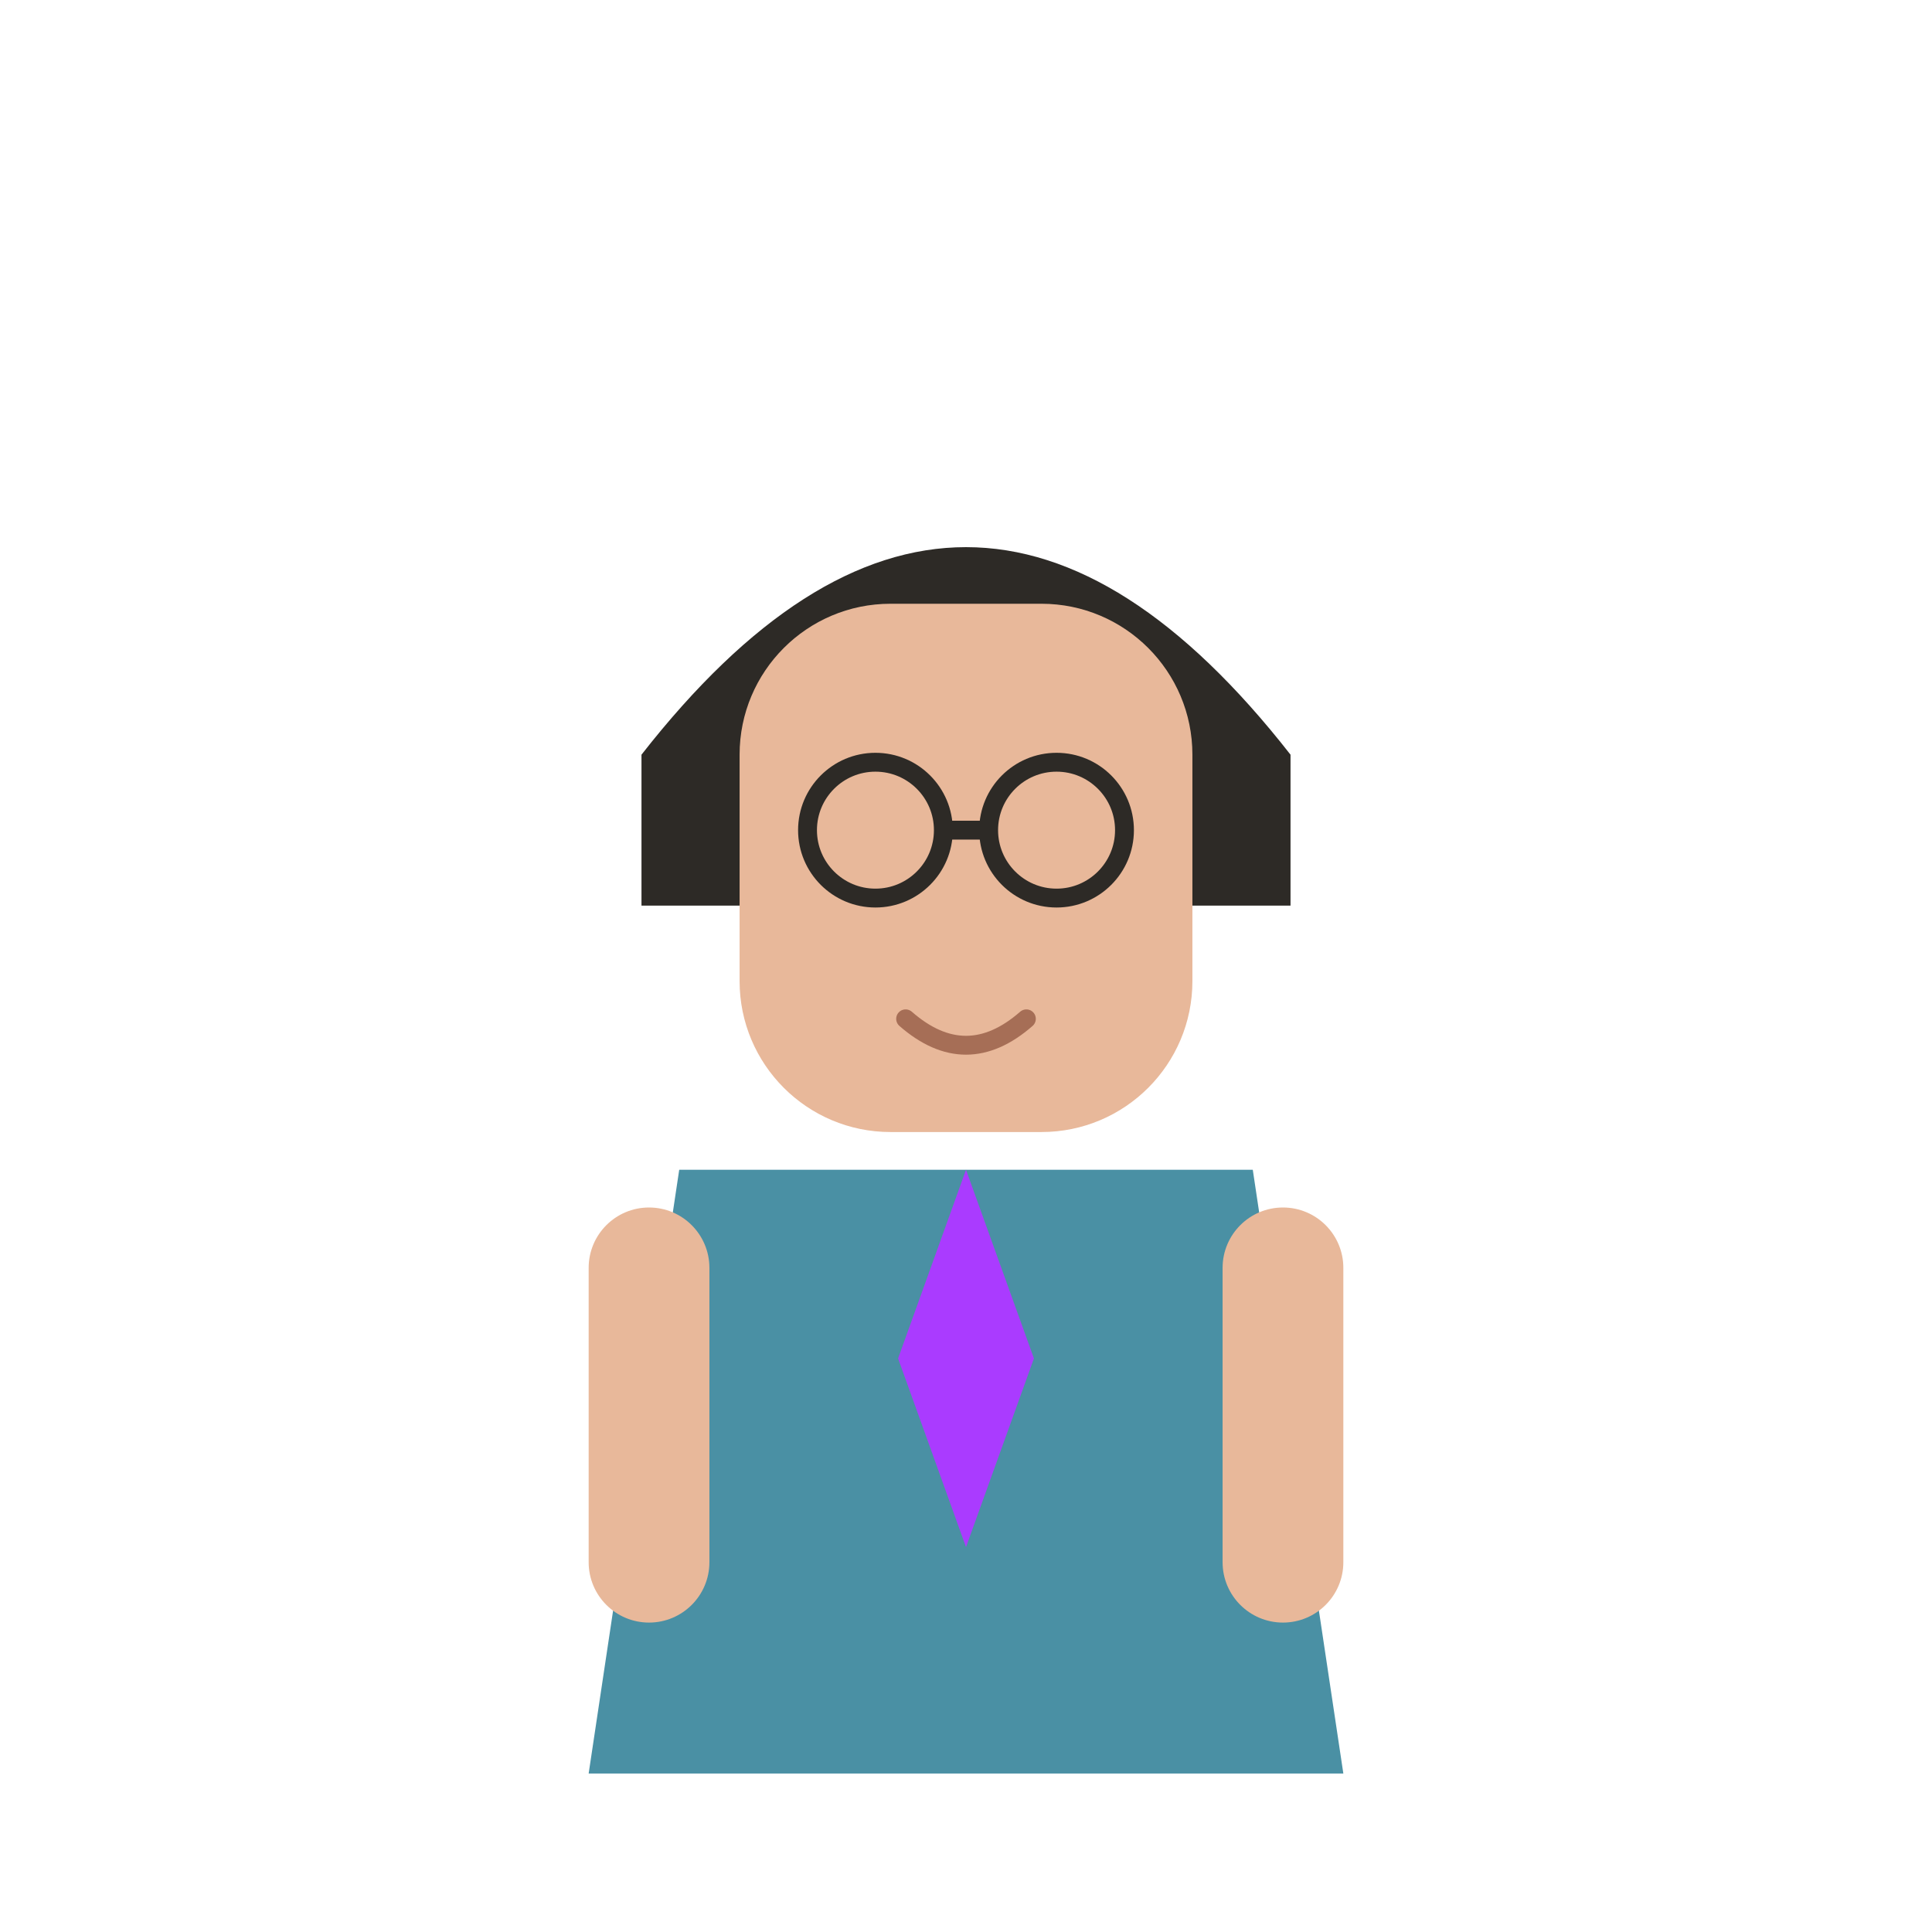
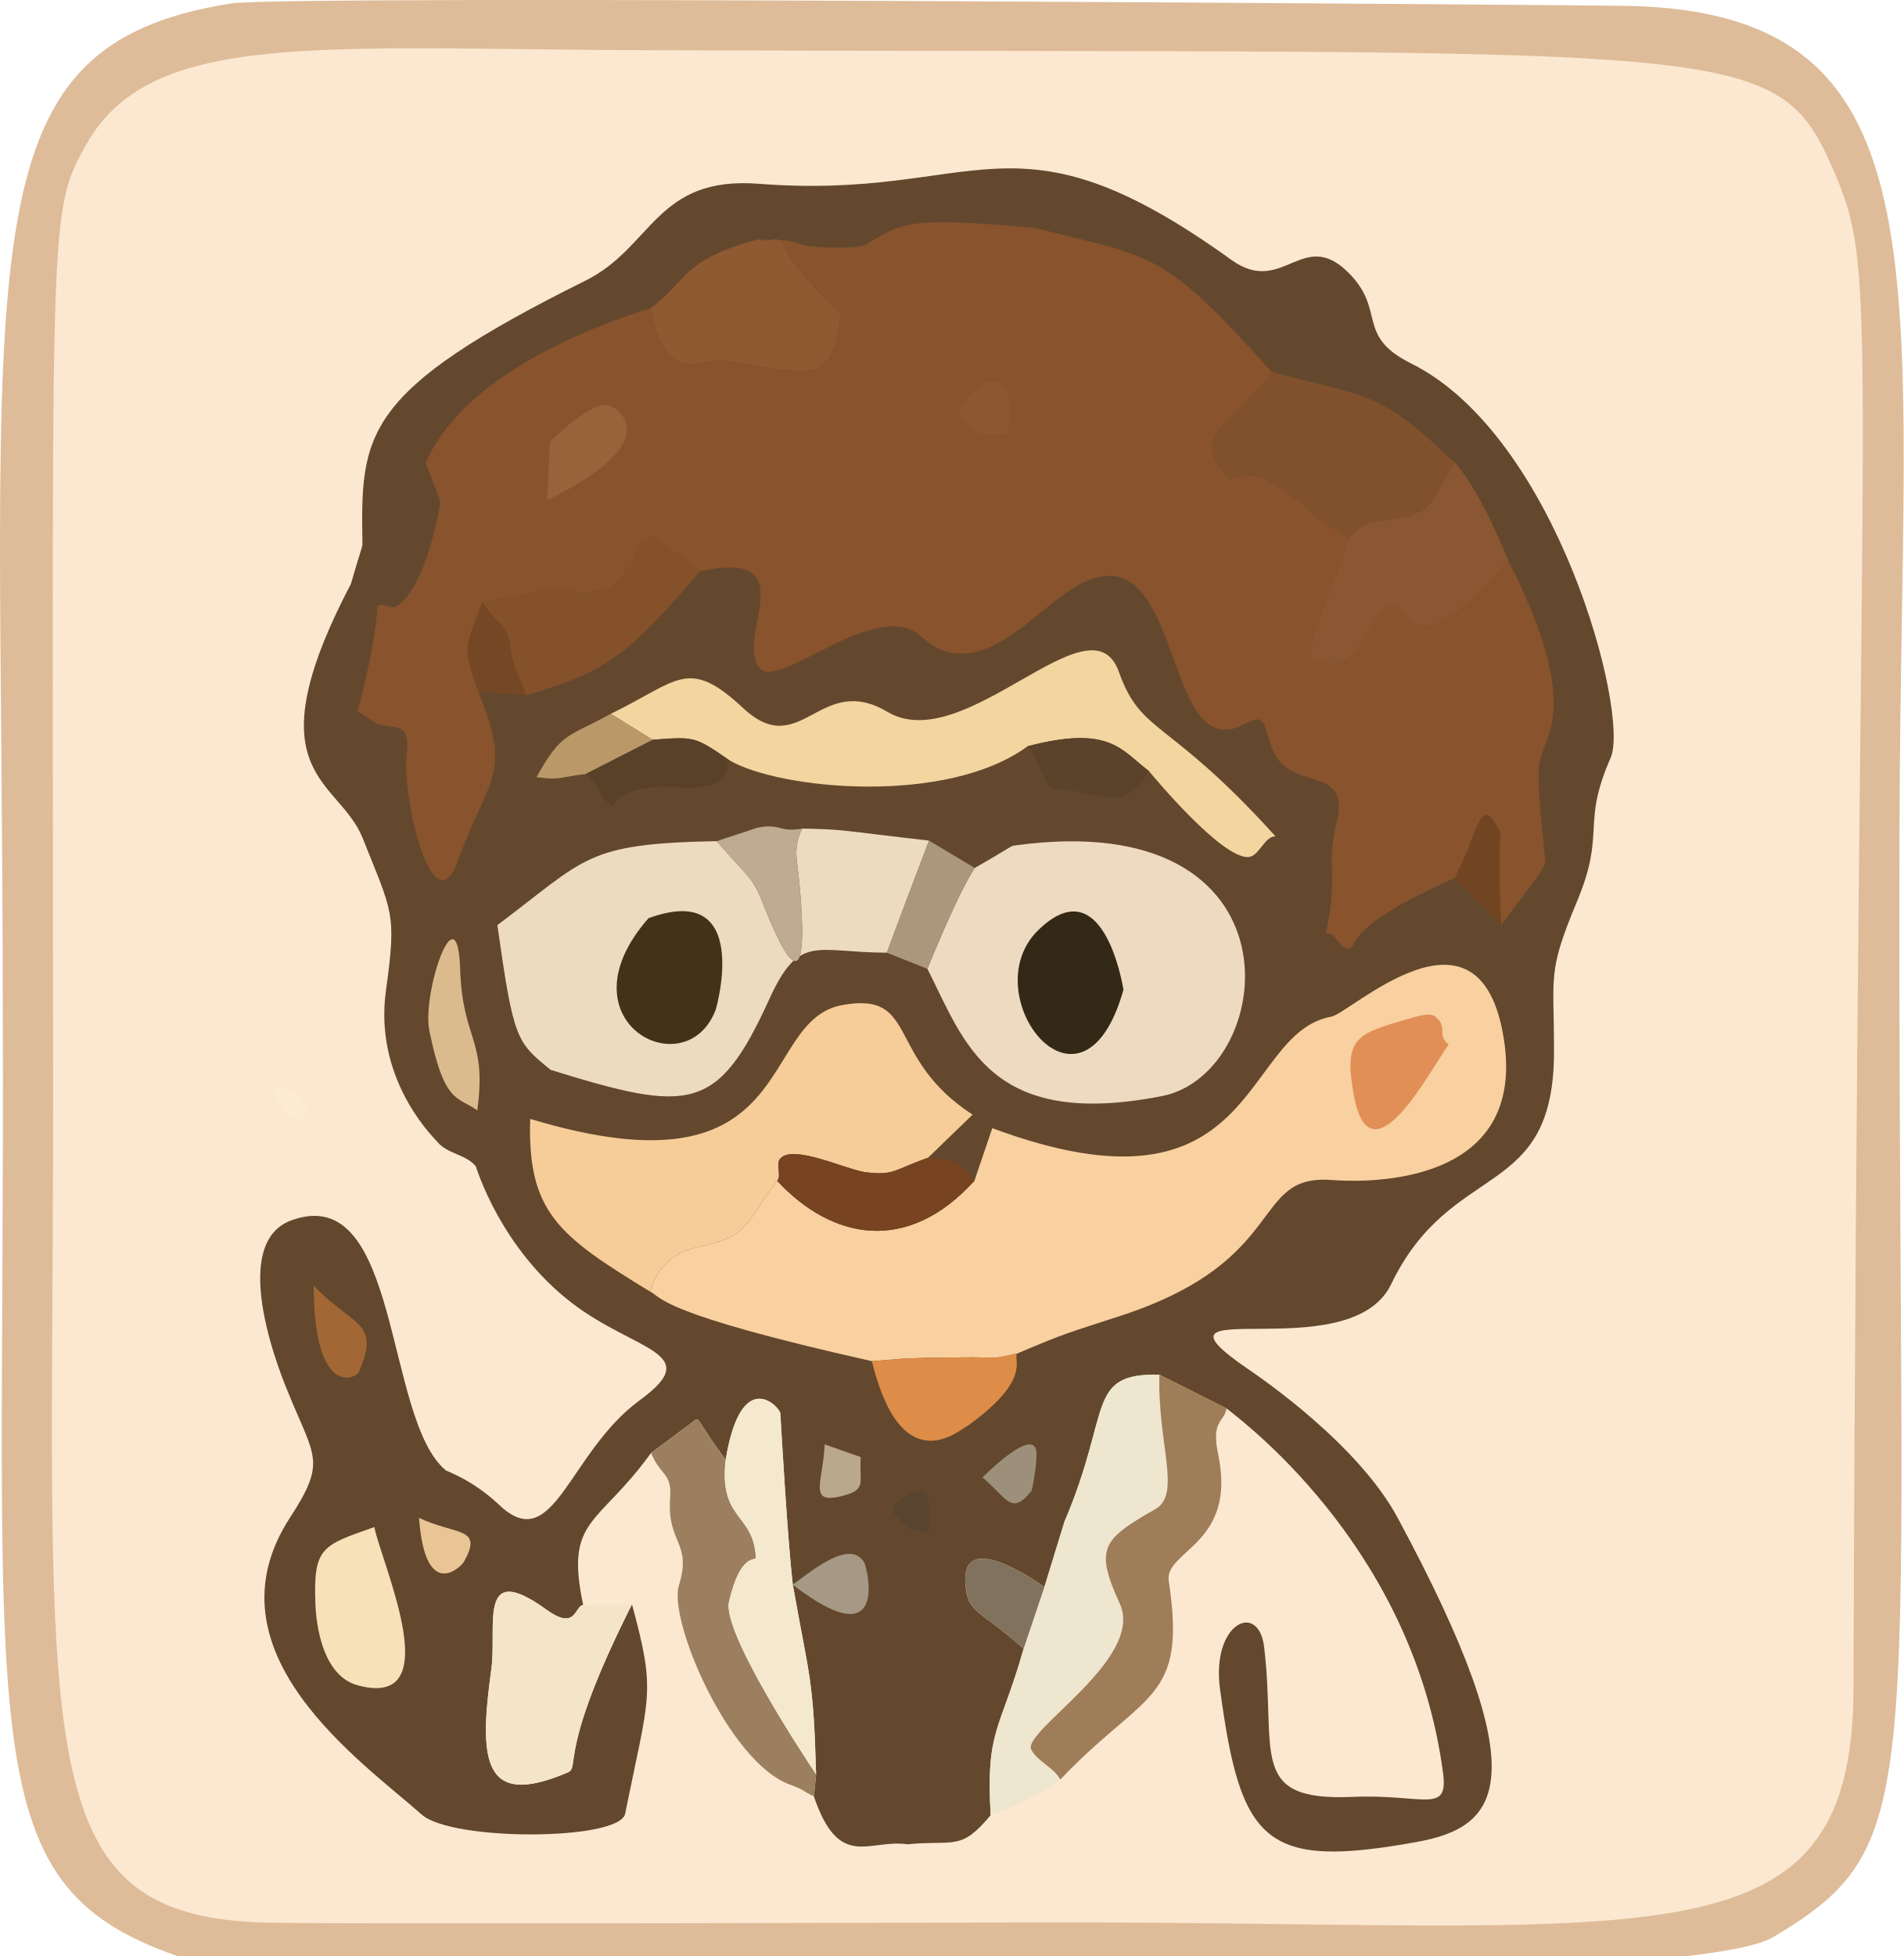
- <svg xmlns="http://www.w3.org/2000/svg" viewBox="0 0 512 512">
-   <path d="M170 200 Q256 90 342 200 L342 240 L170 240 Z" fill="#2d2a26" />
-   <rect x="196" y="160" width="120" height="140" rx="40" fill="#e8b89a" />
-   <circle cx="232" cy="220" r="18" fill="none" stroke="#2d2a26" stroke-width="5" />
-   <circle cx="280" cy="220" r="18" fill="none" stroke="#2d2a26" stroke-width="5" />
-   <line x1="250" y1="220" x2="262" y2="220" stroke="#2d2a26" stroke-width="5" />
-   <path d="M240 270 Q256 284 272 270" fill="none" stroke="#a66e56" stroke-width="5" stroke-linecap="round" />
-   <path d="M180 310 L332 310 L356 470 L156 470 Z" fill="#4a90a4" />
-   <path d="M256 310 L274 360 L256 410 L238 360 Z" fill="#aa3bff" />
-   <rect x="156" y="320" width="32" height="110" rx="16" fill="#e8b89a" />
-   <rect x="324" y="320" width="32" height="110" rx="16" fill="#e8b89a" />
+ <svg xmlns="http://www.w3.org/2000/svg" width="110" height="113" viewBox="0 0 110 113" fill="none">
+   <path fill-rule="evenodd" clip-rule="evenodd" d="M0.161 58.38C0.134 14.227 -2.365 2.693 13.345 0.199C16.512 -0.305 92.283 0.303 94.061 0.339C112.955 0.733 109.844 16.115 109.76 47.358C109.607 103.801 111.746 106.366 102.461 111.908C95.974 115.78 12.12 113.613 10.882 113.213C-1.896 109.09 0.314 101.413 0.161 58.38Z" fill="#DEBC99" />
+   <path fill-rule="evenodd" clip-rule="evenodd" d="M3.063 58.379C3.052 12.457 2.805 12.191 4.983 8.347C8.744 1.712 18.252 2.839 37.74 2.903C100.133 3.106 102.549 2.143 105.853 9.632C108.693 16.07 107.357 16.417 107.098 97.578C107.046 114.074 95.309 110.967 59.782 111.061C56.255 111.07 21.567 111.162 15.694 111.078C0.708 110.864 3.239 100.363 3.063 58.379Z" fill="#FCE8D0" />
+   <path fill-rule="evenodd" clip-rule="evenodd" d="M20.274 33.738C20.894 31.59 20.946 31.611 20.943 31.418C20.835 25.045 20.924 22.624 33.831 16.212C37.73 14.274 37.89 10.152 43.862 10.618C56.632 11.613 58.412 5.837 71.15 15.013C74.13 17.158 75.259 13.099 77.921 15.757C80.111 17.942 78.303 19.388 81.547 21.002C89.963 25.191 94.182 41.235 93.066 43.78C91.342 47.711 92.82 48.015 91.123 52.077C89.374 56.261 89.807 56.3 89.793 60.819C89.766 69.42 83.868 66.947 80.38 74.196C77.974 79.196 65.285 74.42 72.117 79.093C72.92 79.643 78.472 83.441 80.755 87.677C88.996 102.968 86.622 105.554 81.834 106.418C73.076 108 71.686 106.469 70.493 97.56C69.985 93.759 72.724 92.478 73.044 95.154C73.772 101.239 72.046 104.068 78.144 103.808C82.256 103.634 83.7 104.834 83.382 102.428C81.714 89.812 72.42 82.571 70.875 81.367C69.581 80.717 68.286 80.066 66.992 79.416C62.723 79.329 64.25 81.503 61.51 87.897C61.51 87.897 60.44 91.382 60.347 91.684C60.049 91.472 55.547 88.251 55.78 91.468C55.91 93.246 56.507 92.898 59.148 95.244C57.785 100.041 56.957 99.882 57.244 104.864C55.499 106.953 55.189 106.284 52.431 106.545C50.207 106.229 48.492 108.077 47.028 103.783L47.156 102.505C47.001 96.927 46.779 97.016 45.811 91.551C45.505 88.962 45.135 82.44 45.09 81.646C45.071 81.316 42.835 78.844 41.931 84.331C40.339 82.17 40.445 81.967 40.217 82.005C40.217 82.005 37.826 83.783 37.618 83.939C34.559 88.183 32.626 87.685 33.698 92.719C33.189 92.783 33.31 94.247 31.565 92.985C27.558 90.086 28.731 93.967 28.391 96.424C27.654 101.736 27.894 104.492 32.796 102.4C33.561 102.073 32.177 101.291 36.517 92.685C37.919 97.85 37.523 97.834 36.123 104.781C35.807 106.345 26.117 106.388 24.362 104.826C20.998 101.829 11.681 95.463 16.763 87.664C18.867 84.435 18.187 84.207 16.698 80.562C16.385 79.822 13.023 71.871 16.85 70.494C23.18 68.213 22.191 82.026 25.77 84.951C25.844 84.998 27.339 85.512 28.861 86.954C32.013 89.938 32.841 83.903 36.977 80.885C40.78 78.108 36.7 78.088 33.028 75.262C28.879 72.069 27.508 67.398 27.494 67.382C26.952 66.691 25.815 66.656 25.272 65.965C24.76 65.431 21.614 62.149 22.302 57.215C22.933 52.694 22.655 52.708 20.962 48.435C19.58 44.95 14.464 44.826 20.274 33.738Z" fill="#63482E" />
+   <path fill-rule="evenodd" clip-rule="evenodd" d="M59.783 13.164C66.64 14.909 67.121 14.375 73.484 21.49C70.961 24.925 68.741 24.974 70.984 27.646C71.266 27.981 72.131 26.043 76.004 29.838C76.135 29.965 76.146 29.93 77.922 31.083C77.284 33.375 75.017 37.809 75.992 38.181C79.064 39.358 79.165 34.452 80.649 35.038C81.16 35.239 81.39 35.908 81.902 36.108C83.609 36.774 86.837 32.805 87.162 32.406C91.226 40.377 89.439 42.366 89.041 43.696C88.902 44.165 88.729 44.74 89.307 49.808C88.9 50.669 88.904 50.532 86.735 53.447C86.486 48.339 86.806 48.338 86.606 47.947C85.47 45.737 85.459 48.173 84.04 50.731C77.714 53.541 78.522 54.558 77.983 54.779C77.488 54.984 77.11 53.735 76.615 53.94C77.385 50.225 76.567 50.252 77.236 47.488C78.037 44.181 74.739 45.726 73.638 43.525C72.957 42.165 73.331 41.048 71.948 41.81C66.834 44.629 68.668 29.228 61.521 34.302C59.237 35.923 56.212 39.494 53.224 36.774C50.64 34.42 45.015 39.953 43.881 38.587C42.445 36.856 46.62 31.647 40.438 33.014L38.963 31.874L37.739 30.952L36.837 31.439L36.514 32.666L35.29 33.986C33.992 34.071 34.111 34.401 32.907 34.144C31.842 33.916 31.907 34.086 27.877 34.793C26.88 37.385 26.715 37.373 27.631 39.956C29.638 44.782 28.225 44.866 26.421 49.808C25.042 53.587 23.198 46.119 23.495 43.632C23.744 41.567 22.74 42.175 21.794 41.819L20.664 41.094C20.793 40.616 21.634 37.492 21.819 35.007C22.124 34.801 22.619 35.231 22.924 35.025C24.636 33.868 25.362 29.527 25.449 29.012C24.688 26.844 24.546 26.851 24.627 26.67C27.159 20.958 36.389 18.177 37.592 17.815C38.45 22.342 40.668 20.746 41.428 20.812C46.122 21.224 48.158 22.882 48.568 18.134C44.962 14.607 45.459 14.218 45.129 13.936C44.805 13.657 44.175 14.097 43.851 13.818C45.162 13.987 45.144 13.695 46.333 14.136C46.813 14.315 49.539 14.402 49.975 14.156C52.112 12.944 52.089 12.463 59.783 13.164Z" fill="#88532D" />
+   <path fill-rule="evenodd" clip-rule="evenodd" d="M57.336 65.175C72.853 70.942 71.628 59.699 76.922 58.734C78.033 58.532 85.269 51.573 86.818 59.58C88.645 69.022 77.973 68.245 76.928 68.169C72.231 67.828 74.555 72.786 64.835 75.987C61.708 77.018 61.765 76.918 58.755 78.203L57.598 78.435L56.193 78.413L53.661 78.439L52.307 78.481C51.665 78.532 51.022 78.585 50.379 78.636C38.011 75.86 38.267 74.957 37.56 74.613C37.596 74.579 37.955 72.552 40.306 72.051C43.363 71.401 42.956 70.768 44.907 68.221C48.1 71.65 52.452 72.47 56.305 68.213C56.649 67.201 56.993 66.188 57.336 65.175Z" fill="#F9D09F" />
+   <path fill-rule="evenodd" clip-rule="evenodd" d="M46.351 47.87C48.75 47.901 48.692 47.995 53.679 48.563C51.371 54.644 51.445 54.525 51.243 55.039C47.131 55.027 46.19 53.904 44.449 57.727C41.457 64.297 39.839 64.289 31.821 61.809C29.829 60.19 29.681 60.082 28.738 53.445C33.927 49.559 33.792 48.741 41.412 48.593C43.263 50.751 43.454 50.587 44.083 52.19C47.461 60.81 46.076 49.977 46.044 49.728C45.9 48.593 46.338 47.951 46.351 47.87Z" fill="#EDDBC0" />
+   <path fill-rule="evenodd" clip-rule="evenodd" d="M56.323 50.142C58.42 48.947 58.381 48.881 58.588 48.851C75.582 46.468 73.841 62.008 67.14 63.322C57.148 65.283 55.73 60.19 53.587 55.971C53.78 55.493 55.381 51.545 56.323 50.142Z" fill="#EEDAC0" />
+   <path fill-rule="evenodd" clip-rule="evenodd" d="M30.634 64.639C46.35 69.383 43.672 58.977 48.665 58.065C53.127 57.25 51.121 61.094 56.199 64.395C55.339 65.225 54.479 66.056 53.62 66.887C51.611 67.587 51.702 67.911 50.054 67.726C48.96 67.605 45.802 66.057 45.076 66.945C44.804 67.277 45.177 67.889 44.907 68.221C42.956 70.768 43.362 71.401 40.306 72.052C37.955 72.552 37.596 74.579 37.559 74.613C32.273 71.389 30.473 70.037 30.634 64.639Z" fill="#F6CC99" />
+   <path fill-rule="evenodd" clip-rule="evenodd" d="M35.292 41.239C39.216 39.33 39.746 37.928 42.954 40.918C46.269 44.008 47.371 38.802 51.279 41.125C55.748 43.78 63.031 34.3 64.645 38.802C65.973 42.508 67.42 41.376 73.702 48.316C73.032 48.314 72.758 49.517 72.087 49.514C70.528 49.509 66.764 44.997 66.375 44.532C64.782 43.34 64.149 41.866 59.379 43.11C54.701 46.555 45.029 45.613 42.145 43.921C40.121 42.521 40.124 42.559 37.708 42.736C36.902 42.236 36.097 41.737 35.292 41.239Z" fill="#F3D5A0" />
+   <path fill-rule="evenodd" clip-rule="evenodd" d="M66.991 79.416C66.877 83.429 68.285 86.308 66.756 87.183C63.667 88.947 63.249 89.447 64.706 92.657C66.151 95.841 59.027 100.023 59.589 101.08C59.965 101.787 60.888 102.098 61.265 102.806C60.978 103.027 59.766 103.957 57.243 104.864C56.956 99.882 57.784 100.041 59.147 95.244C59.547 94.058 59.947 92.871 60.346 91.684C60.439 91.382 61.51 87.897 61.51 87.897C64.249 81.503 62.722 79.329 66.991 79.416Z" fill="#EFE6D0" />
+   <path fill-rule="evenodd" clip-rule="evenodd" d="M66.992 79.416C68.286 80.066 69.581 80.717 70.875 81.367C70.724 82.187 69.971 82.044 70.389 84.026C71.487 89.234 67.265 89.571 67.533 91.338C68.595 98.336 66.147 97.669 61.266 102.806C60.888 102.098 59.966 101.787 59.59 101.079C59.028 100.023 66.152 95.841 64.707 92.657C63.249 89.447 63.668 88.947 66.757 87.183C68.286 86.308 66.878 83.429 66.992 79.416Z" fill="#9F7D59" />
+   <path fill-rule="evenodd" clip-rule="evenodd" d="M73.484 21.49C79.388 23.024 79.64 22.601 84.057 26.715C82.572 28.917 83.069 29.581 80.508 30.003C79.082 30.238 79.024 30.039 77.922 31.083C76.147 29.93 76.135 29.965 76.004 29.838C72.131 26.043 71.266 27.981 70.985 27.646C68.741 24.974 70.962 24.925 73.484 21.49Z" fill="#81502D" />
+   <path fill-rule="evenodd" clip-rule="evenodd" d="M84.057 26.715C85.541 28.361 86.969 31.925 87.162 32.406C86.837 32.805 83.609 36.774 81.902 36.108C81.39 35.908 81.16 35.239 80.649 35.038C79.165 34.452 79.065 39.358 75.992 38.181C75.017 37.809 77.284 33.375 77.922 31.083C79.024 30.039 79.082 30.238 80.508 30.003C83.069 29.581 82.572 28.917 84.057 26.715Z" fill="#8A5732" />
+   <path fill-rule="evenodd" clip-rule="evenodd" d="M33.698 92.719C34.637 92.707 35.576 92.696 36.517 92.685C32.177 101.291 33.561 102.073 32.795 102.4C27.893 104.492 27.653 101.736 28.39 96.424C28.731 93.967 27.558 90.086 31.565 92.985C33.31 94.247 33.188 92.783 33.698 92.719Z" fill="#F5E5C8" />
+   <path fill-rule="evenodd" clip-rule="evenodd" d="M37.618 83.939C37.826 83.783 40.217 82.005 40.217 82.005C40.445 81.967 40.339 82.17 41.931 84.331C41.526 87.85 43.543 87.386 43.675 89.982C43.687 90.221 42.795 89.634 42.123 92.533C41.71 94.325 46.659 101.762 47.155 102.505L47.028 103.783C46.318 103.432 46.434 103.384 45.648 103.1C42.108 101.824 38.608 93.606 39.227 91.602C40.006 89.082 38.534 89.187 38.72 86.573C38.829 85.04 38.205 85.341 37.618 83.939Z" fill="#9B7F5F" />
+   <path fill-rule="evenodd" clip-rule="evenodd" d="M41.931 84.331C42.834 78.844 45.071 81.316 45.089 81.646C45.134 82.44 45.504 88.962 45.81 91.551C46.779 97.016 47.001 96.927 47.155 102.505C46.659 101.762 41.709 94.325 42.123 92.533C42.794 89.634 43.687 90.221 43.675 89.982C43.542 87.386 41.525 87.85 41.931 84.331Z" fill="#F4E8CE" />
+   <path fill-rule="evenodd" clip-rule="evenodd" d="M43.851 13.818C44.175 14.097 44.805 13.657 45.129 13.936C45.459 14.218 44.962 14.607 48.568 18.134C48.158 22.882 46.122 21.224 41.428 20.813C40.668 20.746 38.45 22.342 37.592 17.815C39.827 16.136 39.333 15.035 43.851 13.818Z" fill="#8F5931" />
+   <path fill-rule="evenodd" clip-rule="evenodd" d="M40.438 33.015C36.313 37.82 35.136 38.775 30.385 40.179C29.938 38.803 29.725 38.947 29.501 37.458C29.258 35.849 28.738 36.206 27.877 34.793C31.907 34.086 31.842 33.916 32.906 34.144C34.111 34.401 33.991 34.072 35.289 33.986L36.514 32.666L36.837 31.439L37.739 30.952L38.963 31.875L40.438 33.015Z" fill="#84512A" />
+   <path fill-rule="evenodd" clip-rule="evenodd" d="M64.916 57.174C62.528 65.678 56.185 57.436 59.998 53.729C63.699 50.131 64.834 56.7 64.916 57.174Z" fill="#342817" />
+   <path fill-rule="evenodd" clip-rule="evenodd" d="M37.473 53.045C43.441 50.866 41.425 58.153 41.345 58.357C39.608 62.846 32.255 58.981 37.473 53.045Z" fill="#43321A" />
+   <path fill-rule="evenodd" clip-rule="evenodd" d="M21.627 88.221C22.114 90.504 25.904 98.776 20.669 97.363C18.378 96.743 18.24 93.088 18.224 92.664C18.1 89.382 18.598 89.284 21.627 88.221Z" fill="#F7E1B8" />
+   <path fill-rule="evenodd" clip-rule="evenodd" d="M53.62 66.887C55.276 66.98 55.26 67.037 56.305 68.213C52.452 72.47 48.1 71.65 44.907 68.221C45.178 67.889 44.804 67.277 45.076 66.945C45.802 66.057 48.961 67.605 50.054 67.726C51.703 67.911 51.612 67.587 53.62 66.887Z" fill="#774321" />
+   <path fill-rule="evenodd" clip-rule="evenodd" d="M52.307 78.481C52.757 78.466 53.209 78.452 53.66 78.439L56.192 78.413C56.661 78.421 57.129 78.428 57.597 78.435L58.754 78.203C58.559 78.606 59.602 79.706 55.916 82.371C55.553 82.492 52.135 85.789 50.378 78.636C51.021 78.585 51.664 78.532 52.307 78.481Z" fill="#DD8D48" />
+   <path fill-rule="evenodd" clip-rule="evenodd" d="M83.708 60.349C82.82 61.474 79.204 68.62 78.226 63.266C77.593 59.792 78.45 59.707 81.798 58.741C82.656 58.494 82.868 58.673 82.937 58.731C83.714 59.385 82.978 59.734 83.708 60.349Z" fill="#E18F56" />
+   <path fill-rule="evenodd" clip-rule="evenodd" d="M37.709 42.736C40.125 42.559 40.121 42.521 42.145 43.921C41.794 44.226 42.508 45.225 40.35 45.477C39.492 45.578 38.615 45.377 37.757 45.475C35.211 45.769 35.611 46.658 35.422 46.574C34.677 46.237 34.555 45.06 33.81 44.723C35.109 44.061 36.408 43.398 37.709 42.736Z" fill="#594029" />
+   <path fill-rule="evenodd" clip-rule="evenodd" d="M53.679 48.563C54.561 49.09 55.441 49.615 56.323 50.142C55.381 51.545 53.781 55.494 53.587 55.971C52.806 55.66 52.025 55.35 51.243 55.039C51.445 54.525 51.372 54.644 53.679 48.563Z" fill="#AB977C" />
+   <path fill-rule="evenodd" clip-rule="evenodd" d="M27.58 64.149C26.398 63.31 25.677 63.769 24.81 59.554C24.363 57.383 26.435 51.302 26.589 55.998C26.725 60.142 28.143 59.962 27.58 64.149Z" fill="#DBBB8E" />
+   <path fill-rule="evenodd" clip-rule="evenodd" d="M59.379 43.11C64.149 41.866 64.782 43.34 66.375 44.532C66.365 44.537 65.704 46.544 63.469 46C60.953 45.389 60.897 45.665 60.737 45.512C60.072 44.876 60.044 43.746 59.379 43.11Z" fill="#5B422A" />
+   <path fill-rule="evenodd" clip-rule="evenodd" d="M46.351 47.87C46.339 47.951 45.9 48.593 46.045 49.728C46.077 49.977 47.462 60.809 44.083 52.19C43.455 50.587 43.264 50.751 41.412 48.593C43.681 47.857 43.659 47.834 43.863 47.798C45.113 47.579 45.047 48.099 46.351 47.87Z" fill="#BEAB92" />
+   <path fill-rule="evenodd" clip-rule="evenodd" d="M60.347 91.684C59.948 92.871 59.547 94.058 59.148 95.244C56.507 92.898 55.91 93.246 55.78 91.468C55.546 88.251 60.049 91.472 60.347 91.684Z" fill="#81725D" />
+   <path fill-rule="evenodd" clip-rule="evenodd" d="M31.774 25.526C32.006 25.298 34.249 23.079 35.245 23.437C35.738 23.614 38.54 25.521 31.611 28.895C31.665 27.772 31.72 26.649 31.774 25.526Z" fill="#98633B" />
+   <path fill-rule="evenodd" clip-rule="evenodd" d="M27.877 34.793C28.738 36.206 29.258 35.849 29.501 37.457C29.725 38.947 29.938 38.803 30.385 40.179L27.631 39.956C26.715 37.373 26.88 37.385 27.877 34.793Z" fill="#764724" />
+   <path fill-rule="evenodd" clip-rule="evenodd" d="M35.292 41.239C36.097 41.737 36.903 42.236 37.708 42.736C36.408 43.398 35.108 44.061 33.809 44.723C32.385 44.864 32.478 45.099 31 44.897C32.449 42.298 32.727 42.638 35.292 41.239Z" fill="#BB9867" />
+   <path fill-rule="evenodd" clip-rule="evenodd" d="M84.04 50.731C85.459 48.173 85.47 45.737 86.606 47.947C86.806 48.338 86.486 48.339 86.735 53.447C85.837 52.541 84.938 51.636 84.04 50.731Z" fill="#714521" />
+   <path fill-rule="evenodd" clip-rule="evenodd" d="M45.81 91.551C47.012 90.656 49.11 88.934 49.928 90.247C50.11 90.539 51.439 95.891 45.81 91.551Z" fill="#A59985" />
+   <path fill-rule="evenodd" clip-rule="evenodd" d="M18.125 74.262C20.338 76.647 22.035 76.284 20.737 79.249C20.556 79.661 18.145 80.763 18.125 74.262Z" fill="#A26734" />
+   <path fill-rule="evenodd" clip-rule="evenodd" d="M56.769 85.353C56.961 85.161 59.883 82.246 59.894 84.012C59.899 84.704 59.644 86.083 59.603 86.133C58.419 87.6 58.194 86.539 56.769 85.353Z" fill="#9D907B" />
+   <path fill-rule="evenodd" clip-rule="evenodd" d="M58.239 25.105C56.538 25.145 56.406 25.286 55.464 23.819C55.155 23.339 58.923 19.332 58.239 25.105Z" fill="#8D5831" />
+   <path fill-rule="evenodd" clip-rule="evenodd" d="M24.213 87.689C26.344 88.704 27.968 88.192 26.793 90.246C26.649 90.498 24.567 92.582 24.213 87.689Z" fill="#E9C596" />
+   <path fill-rule="evenodd" clip-rule="evenodd" d="M47.65 83.444C48.346 83.689 49.042 83.934 49.738 84.179C49.622 85.615 50.13 86.038 48.717 86.41C46.623 86.961 47.572 85.618 47.65 83.444Z" fill="#BAA88A" />
+   <path fill-rule="evenodd" clip-rule="evenodd" d="M53.652 88.542C52.878 88.263 52.843 88.627 52.181 88.012C51.359 87.248 51.362 86.999 52.31 86.439C53.89 85.506 53.735 86.706 53.652 88.542Z" fill="#59452F" />
+   <path fill-rule="evenodd" clip-rule="evenodd" d="M18.166 64.443C17.571 64.017 17.508 64.966 16.913 64.54C16.784 64.448 15.829 63.763 15.917 62.831C15.938 62.611 16.374 62.193 18.166 64.443Z" fill="#FDEAD2" />
</svg>
